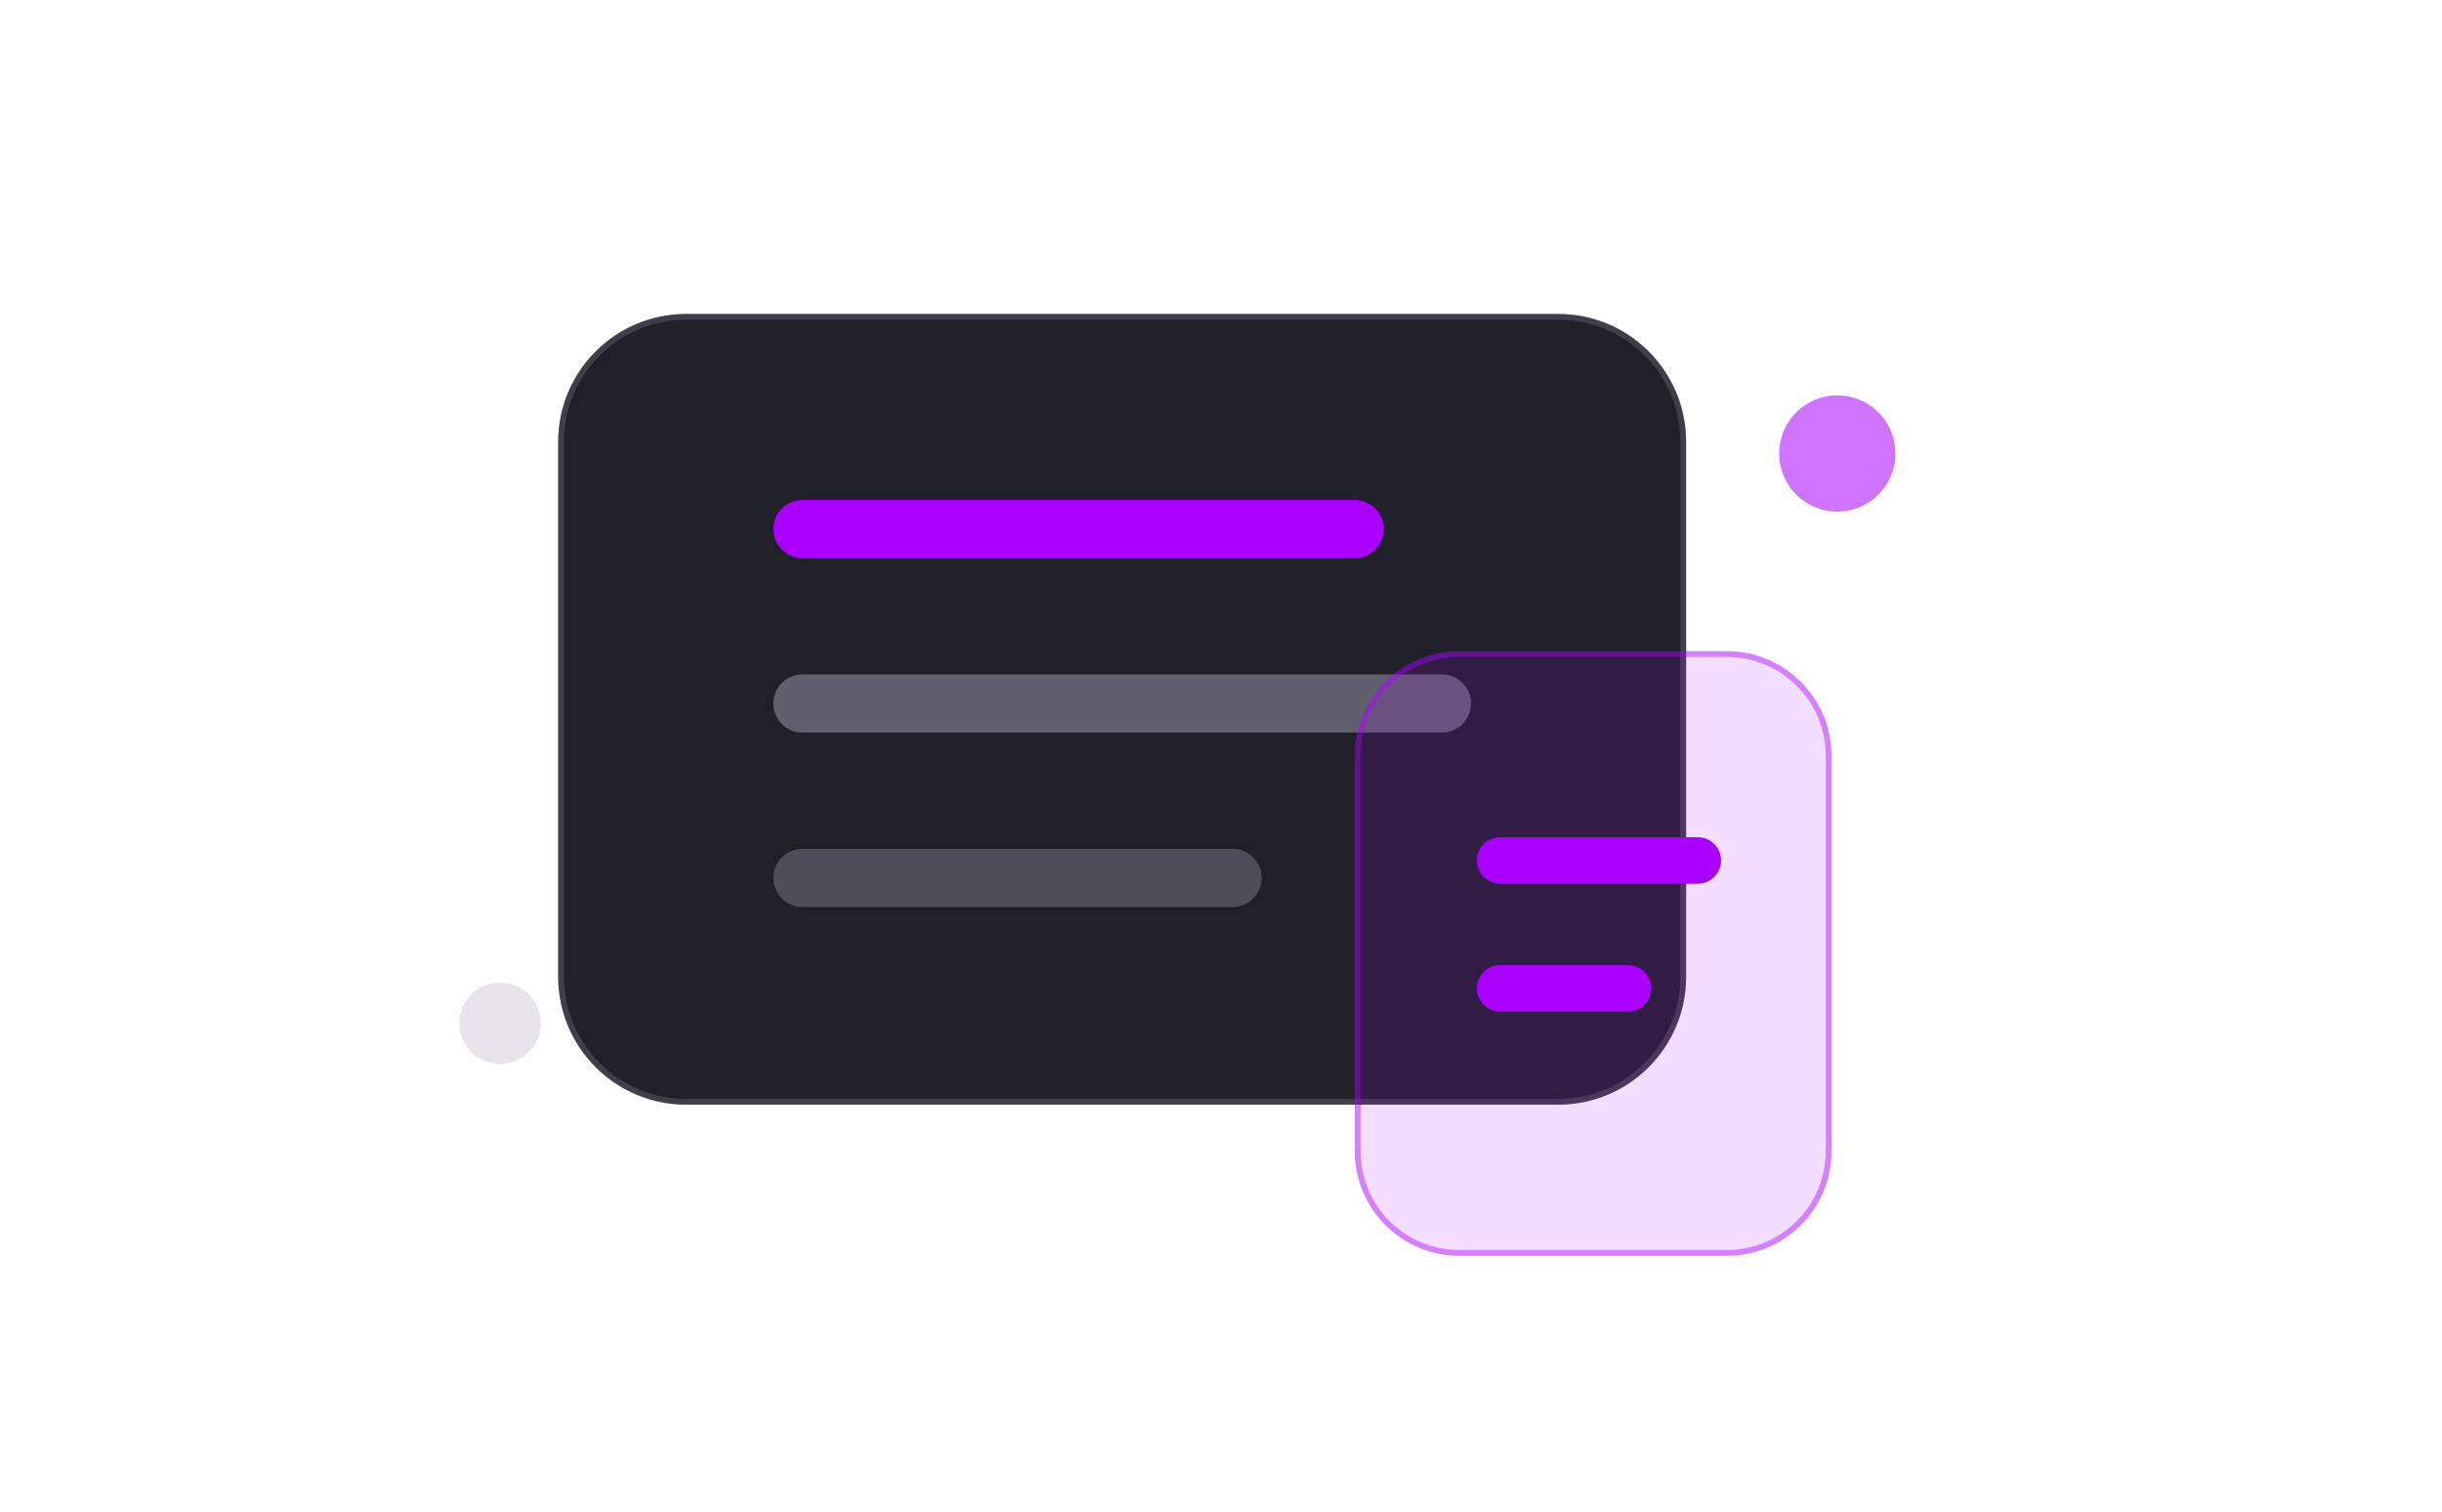
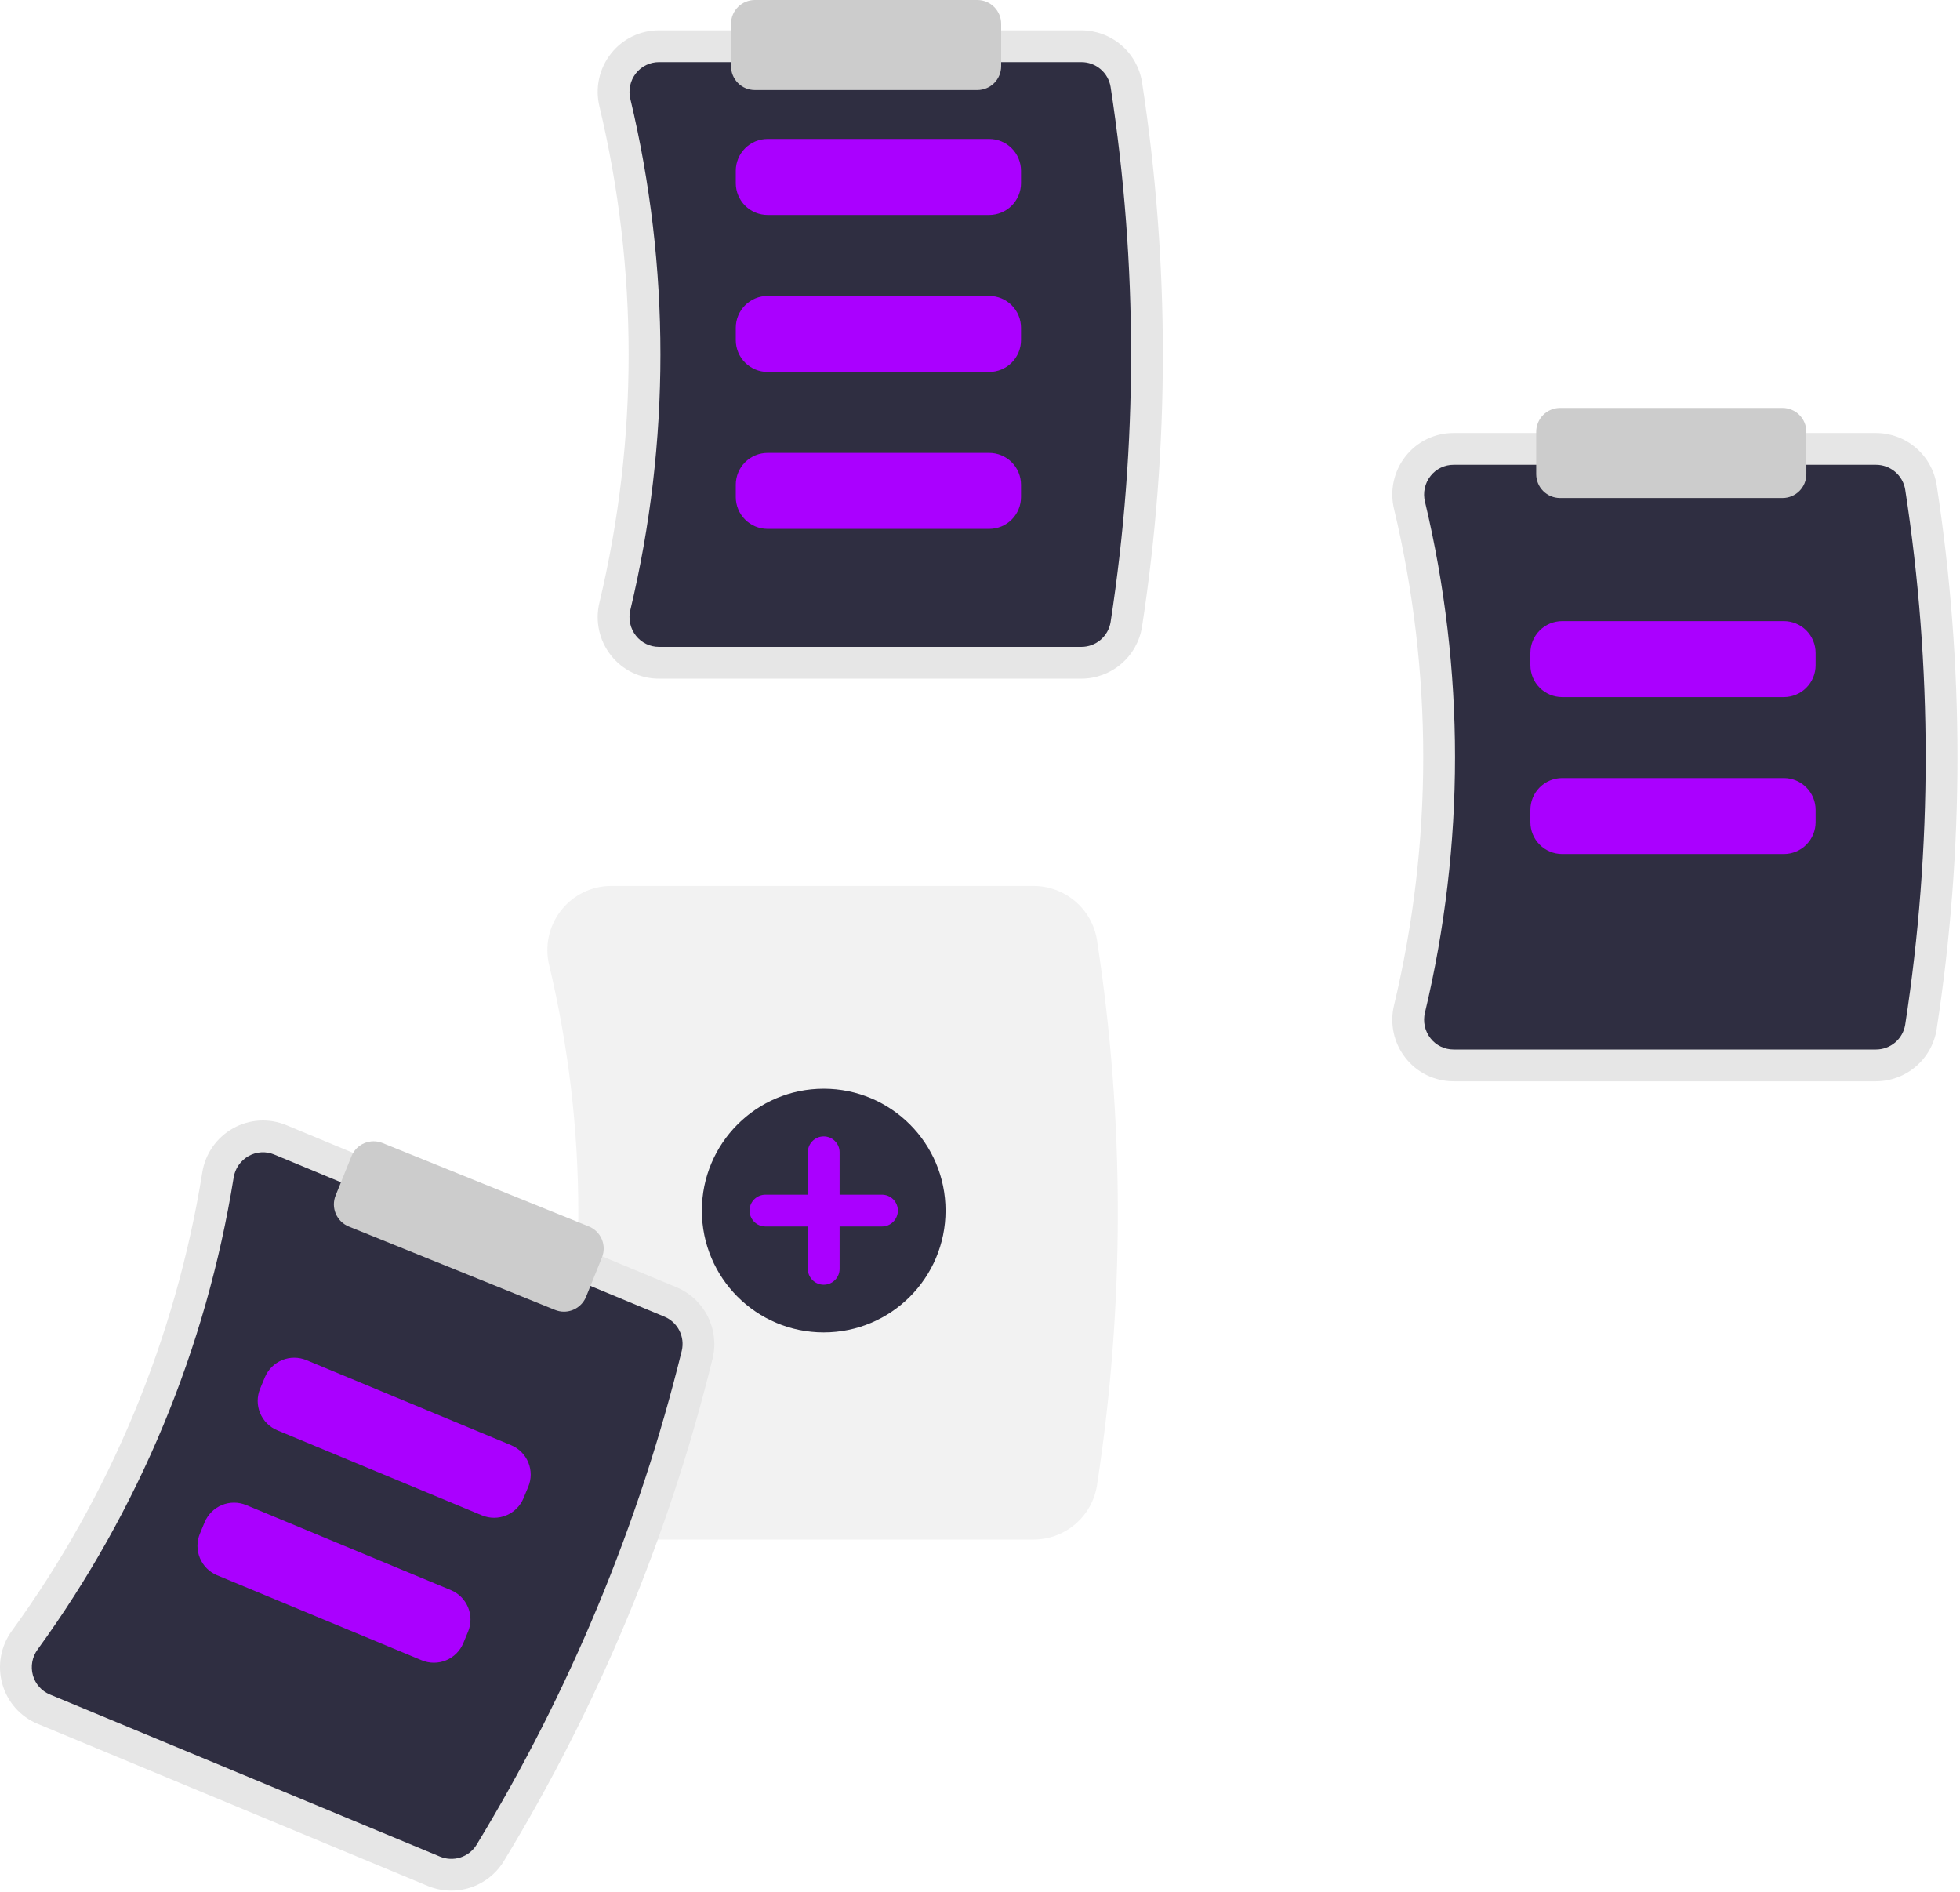
- <svg xmlns="http://www.w3.org/2000/svg" width="420" height="260" viewBox="0 0 420 260" fill="none">
-   <rect x="96" y="54" width="194" height="136" rx="22" fill="#1F2028" />
-   <rect x="96.5" y="54.5" width="193" height="135" rx="21.5" stroke="#A9A1B7" stroke-opacity="0.24" />
-   <path d="M138 91h95" stroke="#AA00FF" stroke-width="10" stroke-linecap="round" />
-   <path d="M138 121h110" stroke="#A9A1B7" stroke-opacity="0.48" stroke-width="10" stroke-linecap="round" />
-   <path d="M138 151h74" stroke="#A9A1B7" stroke-opacity="0.35" stroke-width="10" stroke-linecap="round" />
-   <rect x="233" y="112" width="82" height="104" rx="18" fill="#AA00FF" fill-opacity="0.13" />
-   <rect x="233.5" y="112.5" width="81" height="103" rx="17.5" stroke="#AA00FF" stroke-opacity="0.42" />
-   <path d="M258 148h34M258 170h22" stroke="#AA00FF" stroke-width="8" stroke-linecap="round" />
-   <circle cx="316" cy="78" r="10" fill="#AA00FF" fill-opacity="0.55" />
-   <circle cx="86" cy="176" r="7" fill="#A9A1B7" fill-opacity="0.28" />
+ <svg xmlns="http://www.w3.org/2000/svg" width="370" height="357" viewBox="0 0 370 357" fill="none">
+   <path d="M204.143 128.098H124.402C122.656 128.103 120.932 127.71 119.361 126.949C117.79 126.187 116.414 125.078 115.336 123.704C114.239 122.318 113.473 120.699 113.096 118.972C112.719 117.245 112.74 115.454 113.16 113.736C120.509 82.953 120.509 50.872 113.159 20.089C112.74 18.372 112.719 16.581 113.096 14.854C113.473 13.127 114.239 11.509 115.336 10.122C116.414 8.749 117.79 7.639 119.361 6.878C120.932 6.116 122.656 5.723 124.402 5.729H204.143C206.897 5.736 209.558 6.721 211.652 8.508C213.747 10.294 215.14 12.767 215.582 15.484C220.83 49.569 220.83 84.257 215.582 118.342C215.14 121.06 213.747 123.532 211.652 125.318C209.558 127.105 206.897 128.09 204.143 128.098Z" fill="#E6E6E6" />
+   <path d="M124.403 11.729C123.565 11.726 122.737 11.914 121.982 12.28C121.228 12.645 120.566 13.178 120.049 13.837C119.515 14.513 119.143 15.301 118.961 16.142C118.778 16.983 118.79 17.855 118.995 18.691C126.564 50.393 126.564 83.433 118.995 115.136C118.79 115.971 118.778 116.843 118.961 117.684C119.143 118.525 119.515 119.313 120.048 119.988C120.566 120.648 121.228 121.181 121.982 121.547C122.737 121.912 123.565 122.101 124.403 122.098H204.145C205.467 122.098 206.746 121.629 207.755 120.775C208.764 119.92 209.436 118.735 209.653 117.431C214.808 83.95 214.808 49.877 209.653 16.395C209.436 15.091 208.764 13.906 207.755 13.052C206.746 12.197 205.467 11.728 204.145 11.729L124.403 11.729Z" fill="#2F2E41" />
+   <path d="M186.743 40.579H144.898C143.307 40.577 141.782 39.944 140.658 38.819C139.533 37.694 138.9 36.169 138.898 34.579V32.234C138.9 30.643 139.533 29.118 140.658 27.994C141.782 26.869 143.307 26.236 144.898 26.234H186.743C188.334 26.236 189.859 26.869 190.984 27.994C192.109 29.118 192.741 30.643 192.743 32.234V34.579C192.741 36.169 192.109 37.695 190.984 38.819C189.859 39.944 188.334 40.577 186.743 40.579Z" fill="#AA00FF" />
+   <path d="M186.743 70.206H144.898C143.307 70.204 141.782 69.571 140.658 68.446C139.533 67.322 138.9 65.796 138.898 64.206V61.861C138.9 60.27 139.533 58.745 140.658 57.62C141.782 56.496 143.307 55.863 144.898 55.861H186.743C188.334 55.863 189.859 56.496 190.984 57.62C192.109 58.745 192.741 60.27 192.743 61.861V64.206C192.741 65.796 192.109 67.322 190.984 68.446C189.859 69.571 188.334 70.204 186.743 70.206Z" fill="#AA00FF" />
+   <path d="M186.743 99.831H144.898C143.307 99.829 141.782 99.196 140.658 98.071C139.533 96.947 138.9 95.421 138.898 93.831V91.486C138.9 89.895 139.533 88.37 140.658 87.246C141.782 86.121 143.307 85.488 144.898 85.486H186.743C188.334 85.488 189.859 86.121 190.984 87.246C192.109 88.37 192.741 89.895 192.743 91.486V93.831C192.741 95.421 192.109 96.947 190.984 98.071C189.859 99.196 188.334 99.829 186.743 99.831Z" fill="#AA00FF" />
+   <path d="M354.143 204.098H274.402C272.656 204.103 270.932 203.71 269.361 202.949C267.79 202.187 266.414 201.078 265.336 199.704C264.239 198.318 263.473 196.699 263.096 194.972C262.719 193.245 262.74 191.454 263.16 189.736C270.509 158.953 270.509 126.872 263.159 96.089C262.74 94.372 262.719 92.581 263.096 90.854C263.473 89.127 264.239 87.509 265.336 86.122C266.414 84.749 267.79 83.639 269.361 82.877C270.932 82.116 272.656 81.723 274.402 81.729H354.143C356.897 81.737 359.558 82.721 361.652 84.508C363.747 86.294 365.14 88.766 365.582 91.484C370.83 125.569 370.83 160.257 365.582 194.342C365.14 197.06 363.747 199.532 361.652 201.318C359.558 203.105 356.897 204.09 354.143 204.098Z" fill="#E6E6E6" />
+   <path d="M274.403 87.728C273.565 87.726 272.737 87.914 271.982 88.279C271.228 88.645 270.566 89.177 270.049 89.837C269.515 90.513 269.143 91.301 268.961 92.142C268.778 92.983 268.79 93.855 268.995 94.691C276.564 126.393 276.564 159.433 268.995 191.136C268.79 191.971 268.778 192.843 268.961 193.684C269.143 194.525 269.515 195.313 270.048 195.988C270.566 196.648 271.228 197.181 271.982 197.547C272.737 197.912 273.565 198.101 274.403 198.098H354.145C355.467 198.098 356.746 197.629 357.755 196.775C358.764 195.92 359.436 194.735 359.653 193.431C364.808 159.95 364.808 125.877 359.653 92.395C359.436 91.091 358.764 89.906 357.755 89.052C356.746 88.197 355.467 87.728 354.145 87.728L274.403 87.728Z" fill="#2F2E41" />
+   <path d="M195.144 290.598H115.402C113.581 290.603 111.782 290.193 110.143 289.399C108.504 288.604 107.068 287.447 105.944 286.014C104.8 284.568 104.001 282.88 103.607 281.079C103.214 279.278 103.237 277.411 103.674 275.62C111.005 244.913 111.005 212.912 103.673 182.206C103.237 180.415 103.214 178.548 103.607 176.747C104.001 174.946 104.8 173.258 105.944 171.813C107.068 170.38 108.504 169.222 110.143 168.427C111.782 167.633 113.581 167.223 115.402 167.229H195.144C198.016 167.237 200.792 168.265 202.977 170.129C205.163 171.993 206.615 174.573 207.077 177.408C212.333 211.544 212.333 246.283 207.077 280.419C206.615 283.254 205.163 285.833 202.977 287.697C200.792 289.561 198.016 290.589 195.144 290.598Z" fill="#F2F2F2" />
+   <path d="M336.743 131.579H294.898C293.307 131.577 291.782 130.944 290.658 129.819C289.533 128.695 288.9 127.169 288.898 125.579V123.234C288.9 121.643 289.533 120.118 290.658 118.994C291.782 117.869 293.307 117.236 294.898 117.234H336.743C338.334 117.236 339.859 117.869 340.984 118.994C342.109 120.118 342.741 121.643 342.743 123.234V125.579C342.741 127.17 342.109 128.695 340.984 129.819C339.859 130.944 338.334 131.577 336.743 131.579Z" fill="#AA00FF" />
+   <path d="M336.743 161.205H294.898C293.307 161.204 291.782 160.571 290.658 159.446C289.533 158.321 288.9 156.796 288.898 155.206V152.861C288.9 151.27 289.533 149.745 290.658 148.621C291.782 147.496 293.307 146.863 294.898 146.861H336.743C338.334 146.863 339.859 147.496 340.984 148.621C342.109 149.745 342.741 151.27 342.743 152.861V155.206C342.741 156.796 342.109 158.321 340.984 159.446C339.859 160.571 338.334 161.204 336.743 161.205Z" fill="#AA00FF" />
+   <path d="M155.496 251.5C168.199 251.5 178.496 241.203 178.496 228.5C178.496 215.797 168.199 205.5 155.496 205.5C142.794 205.5 132.496 215.797 132.496 228.5C132.496 241.203 142.794 251.5 155.496 251.5Z" fill="#2F2E41" />
+   <path d="M166.496 225.5H158.496V217.5C158.496 216.704 158.18 215.941 157.617 215.379C157.055 214.816 156.292 214.5 155.496 214.5C154.7 214.5 153.937 214.816 153.375 215.379C152.812 215.941 152.496 216.704 152.496 217.5V225.5H144.496C143.7 225.5 142.937 225.816 142.375 226.379C141.812 226.941 141.496 227.704 141.496 228.5C141.496 229.296 141.812 230.059 142.375 230.621C142.937 231.184 143.7 231.5 144.496 231.5H152.496V239.5C152.496 240.296 152.812 241.059 153.375 241.621C153.937 242.184 154.7 242.5 155.496 242.5C156.292 242.5 157.055 242.184 157.617 241.621C158.18 241.059 158.496 240.296 158.496 239.5V231.5H166.496C167.292 231.5 168.055 231.184 168.617 230.621C169.18 230.059 169.496 229.296 169.496 228.5C169.496 227.704 169.18 226.941 168.617 226.379C168.055 225.816 167.292 225.5 166.496 225.5Z" fill="#AA00FF" />
+   <path d="M184.496 17H142.496C141.303 16.999 140.159 16.524 139.316 15.681C138.472 14.837 137.997 13.693 137.996 12.5V4.5C137.997 3.307 138.472 2.163 139.316 1.319C140.159 0.476 141.303 0.001 142.496 0H184.496C185.689 0.001 186.833 0.476 187.677 1.319C188.52 2.163 188.995 3.307 188.996 4.5V12.5C188.995 13.693 188.52 14.837 187.677 15.681C186.833 16.524 185.689 16.999 184.496 17Z" fill="#CCCCCC" />
+   <path d="M336.496 94H294.496C293.303 93.999 292.159 93.524 291.316 92.68C290.472 91.837 289.997 90.693 289.996 89.5V81.5C289.997 80.307 290.472 79.163 291.316 78.32C292.159 77.476 293.303 77.001 294.496 77H336.496C337.689 77.001 338.833 77.476 339.677 78.32C340.52 79.163 340.995 80.307 340.996 81.5V89.5C340.995 90.693 340.52 91.837 339.677 92.68C338.833 93.524 337.689 93.999 336.496 94Z" fill="#CCCCCC" />
+   <path d="M80.763 355.983L7.125 325.388C5.511 324.723 4.069 323.699 2.911 322.393C1.752 321.087 0.907 319.534 0.439 317.852C-0.043 316.151 -0.129 314.362 0.185 312.622C0.5 310.883 1.207 309.237 2.253 307.812C20.851 282.205 33.16 252.579 38.184 221.332C38.456 219.585 39.123 217.924 40.134 216.473C41.145 215.023 42.473 213.823 44.018 212.963C45.54 212.108 47.237 211.611 48.98 211.511C50.723 211.411 52.466 211.709 54.076 212.384L127.714 242.98C130.254 244.043 132.333 245.974 133.582 248.427C134.831 250.881 135.169 253.698 134.535 256.377C126.303 289.868 112.994 321.901 95.07 351.364C93.618 353.703 91.384 355.452 88.764 356.298C86.144 357.144 83.309 357.032 80.763 355.983Z" fill="#E6E6E6" />
+   <path d="M51.772 217.923C50.999 217.599 50.162 217.455 49.325 217.503C48.488 217.551 47.673 217.789 46.942 218.199C46.191 218.619 45.545 219.204 45.053 219.911C44.562 220.617 44.238 221.427 44.107 222.277C38.933 254.458 26.256 284.969 7.103 311.341C6.593 312.034 6.248 312.834 6.093 313.681C5.939 314.528 5.98 315.398 6.213 316.226C6.438 317.034 6.845 317.78 7.401 318.407C7.958 319.034 8.65 319.526 9.426 319.845L83.064 350.441C84.285 350.948 85.646 351.006 86.906 350.604C88.165 350.202 89.241 349.366 89.942 348.245C107.548 319.304 120.621 287.839 128.707 254.942C129.008 253.655 128.841 252.302 128.237 251.126C127.634 249.949 126.632 249.026 125.411 248.519L51.772 217.923Z" fill="#2F2E41" />
+   <path d="M90.983 286.032L52.34 269.977C50.872 269.365 49.706 268.196 49.099 266.725C48.492 265.255 48.493 263.604 49.102 262.134L50.001 259.969C50.613 258.501 51.783 257.335 53.253 256.728C54.723 256.121 56.374 256.122 57.844 256.731L96.486 272.786C97.955 273.398 99.12 274.567 99.727 276.037C100.334 277.508 100.334 279.159 99.725 280.628L98.825 282.794C98.213 284.262 97.044 285.428 95.574 286.035C94.103 286.642 92.452 286.641 90.983 286.032Z" fill="#AA00FF" />
+   <path d="M79.615 313.39L40.973 297.334C39.505 296.722 38.339 295.553 37.732 294.083C37.125 292.613 37.126 290.961 37.734 289.492L38.634 287.327C39.246 285.858 40.415 284.693 41.886 284.086C43.356 283.478 45.007 283.479 46.477 284.088L85.119 300.143C86.588 300.755 87.753 301.925 88.36 303.395C88.967 304.865 88.966 306.516 88.358 307.986L87.458 310.151C86.846 311.619 85.677 312.785 84.207 313.392C82.736 313.999 81.085 313.998 79.615 313.39Z" fill="#AA00FF" />
+   <path d="M106.466 247.581C105.888 247.581 105.315 247.469 104.779 247.251L65.841 231.508C64.736 231.06 63.853 230.191 63.387 229.093C62.921 227.995 62.91 226.756 63.356 225.65L66.355 218.233C66.802 217.126 67.671 216.243 68.769 215.777C69.868 215.311 71.107 215.301 72.213 215.748L111.151 231.491C112.257 231.939 113.139 232.808 113.605 233.906C114.071 235.004 114.082 236.242 113.636 237.349L110.638 244.766C110.301 245.597 109.724 246.308 108.981 246.81C108.238 247.311 107.363 247.58 106.466 247.581Z" fill="#CCCCCC" />
</svg>
